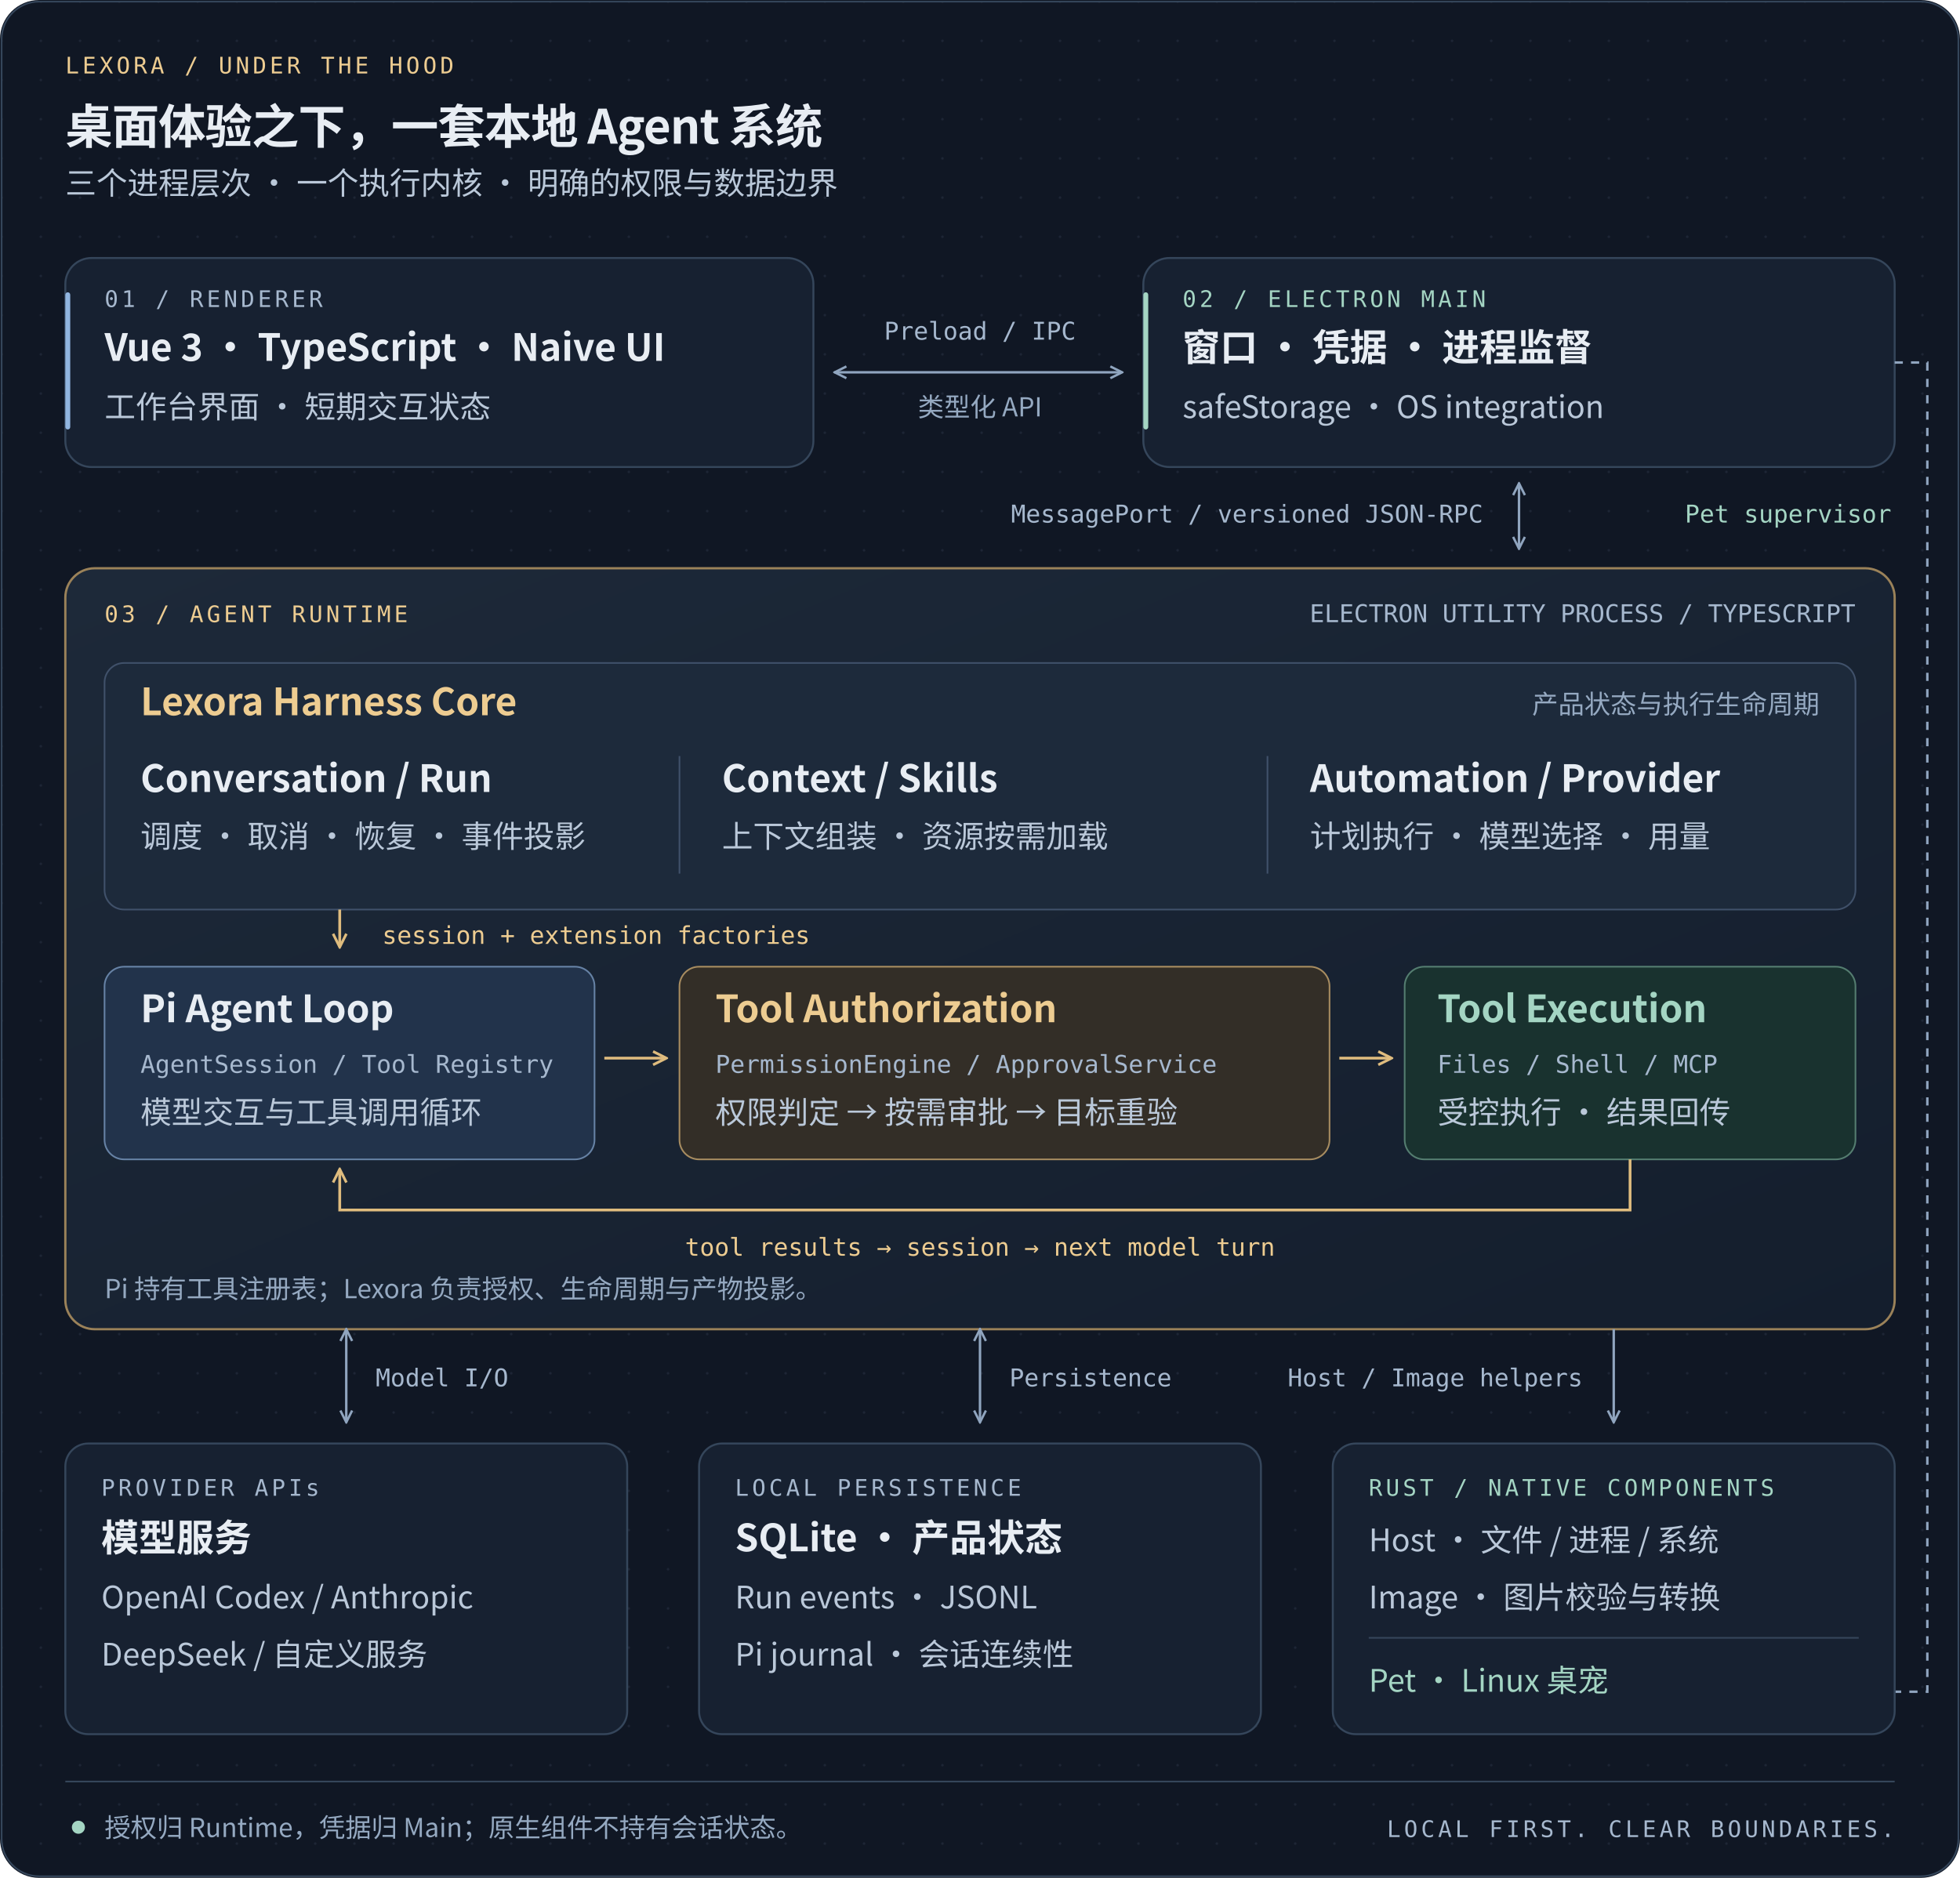
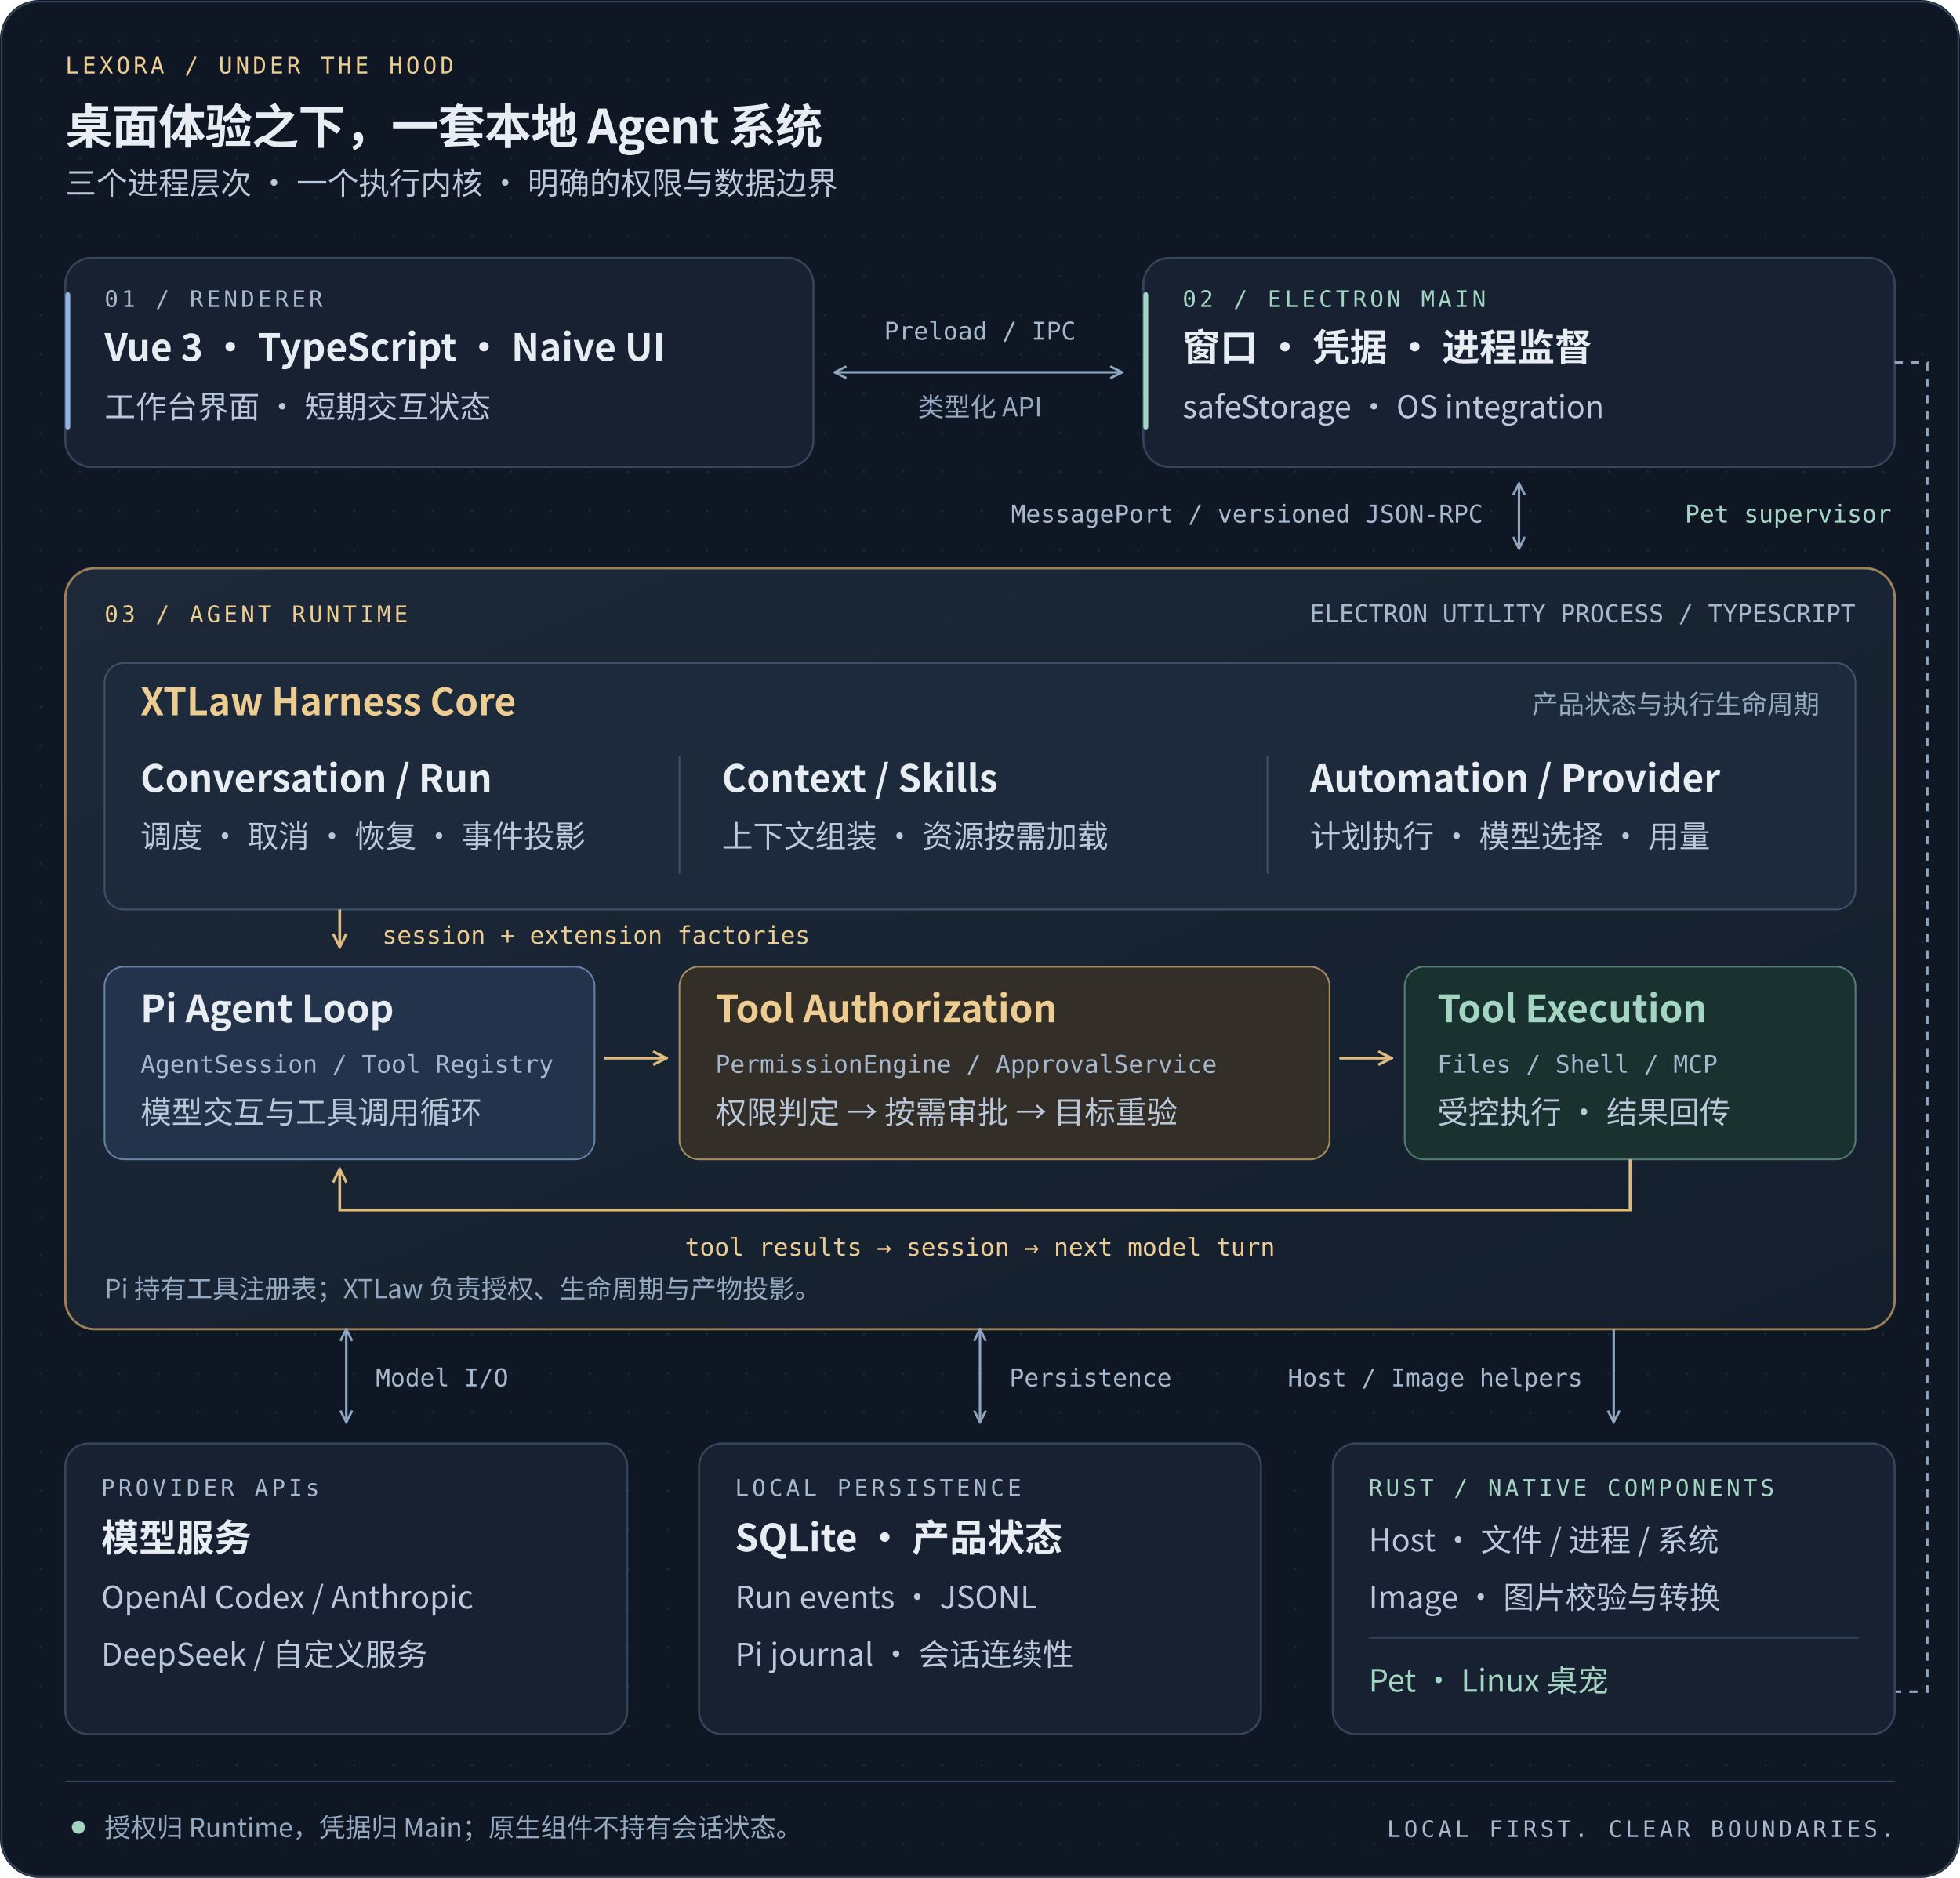
<svg xmlns="http://www.w3.org/2000/svg" width="1200" height="1150" viewBox="0 0 1200 1150" role="img" aria-labelledby="title desc">
  <defs>
    <pattern id="grid" width="24" height="24" patternUnits="userSpaceOnUse">
      <circle cx="1" cy="1" r=".8" fill="#7e94b1" opacity=".12" />
    </pattern>
    <linearGradient id="runtime" x2="1" y2="1">
      <stop stop-color="#1d2939" />
      <stop offset="1" stop-color="#141e2d" />
    </linearGradient>
    <marker id="arrow" viewBox="0 0 10 10" refX="9" refY="5" markerWidth="6" markerHeight="6" orient="auto-start-reverse">
      <path d="M1 1 9 5 1 9" fill="none" stroke="#90a5bf" stroke-width="1.6" />
    </marker>
    <marker id="gold-arrow" viewBox="0 0 10 10" refX="9" refY="5" markerWidth="6" markerHeight="6" orient="auto-start-reverse">
      <path d="M1 1 9 5 1 9" fill="none" stroke="#dfbc7e" stroke-width="1.6" />
    </marker>
    <style>
      text { font-family: 'Avenir Next', 'Noto Sans CJK SC', 'Microsoft YaHei', sans-serif; fill: #e8edf3; }
      .eyebrow { font-family: 'JetBrains Mono', 'Consolas', monospace; font-size: 14px; letter-spacing: 2px; fill: #a6b8ce; }
      .title { font-size: 29px; font-weight: 650; letter-spacing: -.5px; }
      .heading { font-size: 23px; font-weight: 600; }
      .body { font-size: 19px; fill: #bac8d9; }
      .small { font-size: 16px; fill: #95a9c1; }
      .mono { font-family: 'JetBrains Mono', 'Consolas', monospace; font-size: 15px; fill: #a6b8ce; }
      .gold { fill: #edcc91; }
      .teal { fill: #a4d5c3; }
      .card { fill: #172131; stroke: #35465b; stroke-width: 1.2; }
      .edge { fill: none; stroke: #90a5bf; stroke-width: 1.5; marker-end: url(#arrow); }
      .flow { fill: none; stroke: #dfbc7e; stroke-width: 1.7; marker-end: url(#gold-arrow); }
    </style>
  </defs>
  <rect width="1200" height="1150" rx="24" fill="#101724" />
  <rect x="1" y="1" width="1198" height="1148" rx="23" fill="url(#grid)" stroke="#35465b" />
  <text x="40" y="45" class="eyebrow gold">LEXORA / UNDER THE HOOD</text>
  <text x="40" y="88" class="title">桌面体验之下，一套本地 Agent 系统</text>
  <text x="40" y="119" class="body">三个进程层次 · 一个执行内核 · 明确的权限与数据边界</text>
  <g id="renderer">
    <rect x="40" y="158" width="458" height="128" rx="16" class="card" />
    <rect x="40" y="179" width="3" height="84" rx="1.5" fill="#91b5e0" />
    <text x="64" y="188" class="eyebrow">01 / RENDERER</text>
    <text x="64" y="221" class="heading">Vue 3 · TypeScript · Naive UI</text>
    <text x="64" y="256" class="body">工作台界面 · 短期交互状态</text>
  </g>
  <path d="M511 228H687" class="edge" marker-start="url(#arrow)" />
  <text x="600" y="208" class="mono" text-anchor="middle">Preload / IPC</text>
  <text x="600" y="255" class="small" text-anchor="middle">类型化 API</text>
  <g id="main">
    <rect x="700" y="158" width="460" height="128" rx="16" class="card" />
    <rect x="700" y="179" width="3" height="84" rx="1.5" fill="#a4d5c3" />
    <text x="724" y="188" class="eyebrow teal">02 / ELECTRON MAIN</text>
    <text x="724" y="221" class="heading">窗口 · 凭据 · 进程监督</text>
    <text x="724" y="256" class="body">safeStorage · OS integration</text>
  </g>
  <path d="M930 296V336" class="edge" marker-start="url(#arrow)" />
  <text x="908" y="320" class="mono" text-anchor="end">MessagePort / versioned JSON-RPC</text>
  <path d="M1160 222H1180V1036H1135" class="edge" stroke-dasharray="5 5" />
  <text x="1158" y="320" class="mono teal" text-anchor="end">Pet supervisor</text>
  <g id="agent-runtime">
    <rect x="40" y="348" width="1120" height="466" rx="18" fill="url(#runtime)" stroke="#9b8259" stroke-width="1.4" />
    <text x="64" y="381" class="eyebrow gold">03 / AGENT RUNTIME</text>
    <text x="1136" y="381" class="mono" text-anchor="end">ELECTRON UTILITY PROCESS / TYPESCRIPT</text>
    <g id="harness">
      <rect x="64" y="406" width="1072" height="151" rx="12" fill="#1d2a3b" stroke="#40516a" />
-       <text x="86" y="438" class="heading gold">Lexora Harness Core</text>
+       <text x="86" y="438" class="heading gold">XTLaw Harness Core</text>
      <text x="1114" y="437" class="small" text-anchor="end">产品状态与执行生命周期</text>
      <path d="M416 463V535M776 463V535" stroke="#40516a" />
      <text x="86" y="485" class="heading">Conversation / Run</text>
      <text x="86" y="519" class="body">调度 · 取消 · 恢复 · 事件投影</text>
      <text x="442" y="485" class="heading">Context / Skills</text>
      <text x="442" y="519" class="body">上下文组装 · 资源按需加载</text>
      <text x="802" y="485" class="heading">Automation / Provider</text>
      <text x="802" y="519" class="body">计划执行 · 模型选择 · 用量</text>
    </g>
    <path d="M208 557V580" class="flow" />
    <text x="234" y="578" class="mono gold">session + extension factories</text>
    <g id="pi-loop">
      <rect x="64" y="592" width="300" height="118" rx="12" fill="#22334b" stroke="#6682a5" />
      <text x="86" y="626" class="heading">Pi Agent Loop</text>
      <text x="86" y="657" class="mono">AgentSession / Tool Registry</text>
      <text x="86" y="688" class="body">模型交互与工具调用循环</text>
    </g>
    <path d="M370 648H408" class="flow" />
    <g id="authorization">
      <rect x="416" y="592" width="398" height="118" rx="12" fill="#332e27" stroke="#a78c60" />
      <text x="438" y="626" class="heading gold">Tool Authorization</text>
      <text x="438" y="657" class="mono">PermissionEngine / ApprovalService</text>
      <text x="438" y="688" class="body">权限判定 → 按需审批 → 目标重验</text>
    </g>
    <path d="M820 648H852" class="flow" />
    <g id="execution">
      <rect x="860" y="592" width="276" height="118" rx="12" fill="#19322f" stroke="#547d70" />
      <text x="880" y="626" class="heading teal">Tool Execution</text>
      <text x="880" y="657" class="mono">Files / Shell / MCP</text>
      <text x="880" y="688" class="body">受控执行 · 结果回传</text>
    </g>
    <path d="M998 710V741H208V716" class="flow" />
    <text x="600" y="769" class="mono gold" text-anchor="middle">tool results → session → next model turn</text>
-     <text x="64" y="795" class="small">Pi 持有工具注册表；Lexora 负责授权、生命周期与产物投影。</text>
+     <text x="64" y="795" class="small">Pi 持有工具注册表；XTLaw 负责授权、生命周期与产物投影。</text>
  </g>
  <path d="M212 814V871" class="edge" marker-start="url(#arrow)" />
  <text x="230" y="849" class="mono">Model I/O</text>
  <path d="M600 814V871" class="edge" marker-start="url(#arrow)" />
  <text x="618" y="849" class="mono">Persistence</text>
  <path d="M988 814V871" class="edge" />
  <text x="969" y="849" class="mono" text-anchor="end">Host / Image helpers</text>
  <g id="models">
    <rect x="40" y="884" width="344" height="178" rx="14" class="card" />
    <text x="62" y="916" class="eyebrow">PROVIDER APIs</text>
    <text x="62" y="950" class="heading">模型服务</text>
    <text x="62" y="985" class="body">OpenAI Codex / Anthropic</text>
    <text x="62" y="1020" class="body">DeepSeek / 自定义服务</text>
  </g>
  <g id="storage">
    <rect x="428" y="884" width="344" height="178" rx="14" class="card" />
    <text x="450" y="916" class="eyebrow">LOCAL PERSISTENCE</text>
    <text x="450" y="950" class="heading">SQLite · 产品状态</text>
    <text x="450" y="985" class="body">Run events · JSONL</text>
    <text x="450" y="1020" class="body">Pi journal · 会话连续性</text>
  </g>
  <g id="native">
    <rect x="816" y="884" width="344" height="178" rx="14" class="card" />
    <text x="838" y="916" class="eyebrow teal">RUST / NATIVE COMPONENTS</text>
    <text x="838" y="950" class="body">Host · 文件 / 进程 / 系统</text>
    <text x="838" y="985" class="body">Image · 图片校验与转换</text>
    <path d="M838 1003H1138" stroke="#35465b" />
    <text x="838" y="1036" class="body teal">Pet · Linux 桌宠</text>
  </g>
  <path d="M40 1091H1160" stroke="#35465b" />
  <circle cx="48" cy="1119" r="4" fill="#a4d5c3" />
  <text x="64" y="1125" class="small">授权归 Runtime，凭据归 Main；原生组件不持有会话状态。</text>
  <text x="1160" y="1125" class="eyebrow" text-anchor="end">LOCAL FIRST. CLEAR BOUNDARIES.</text>
</svg>
